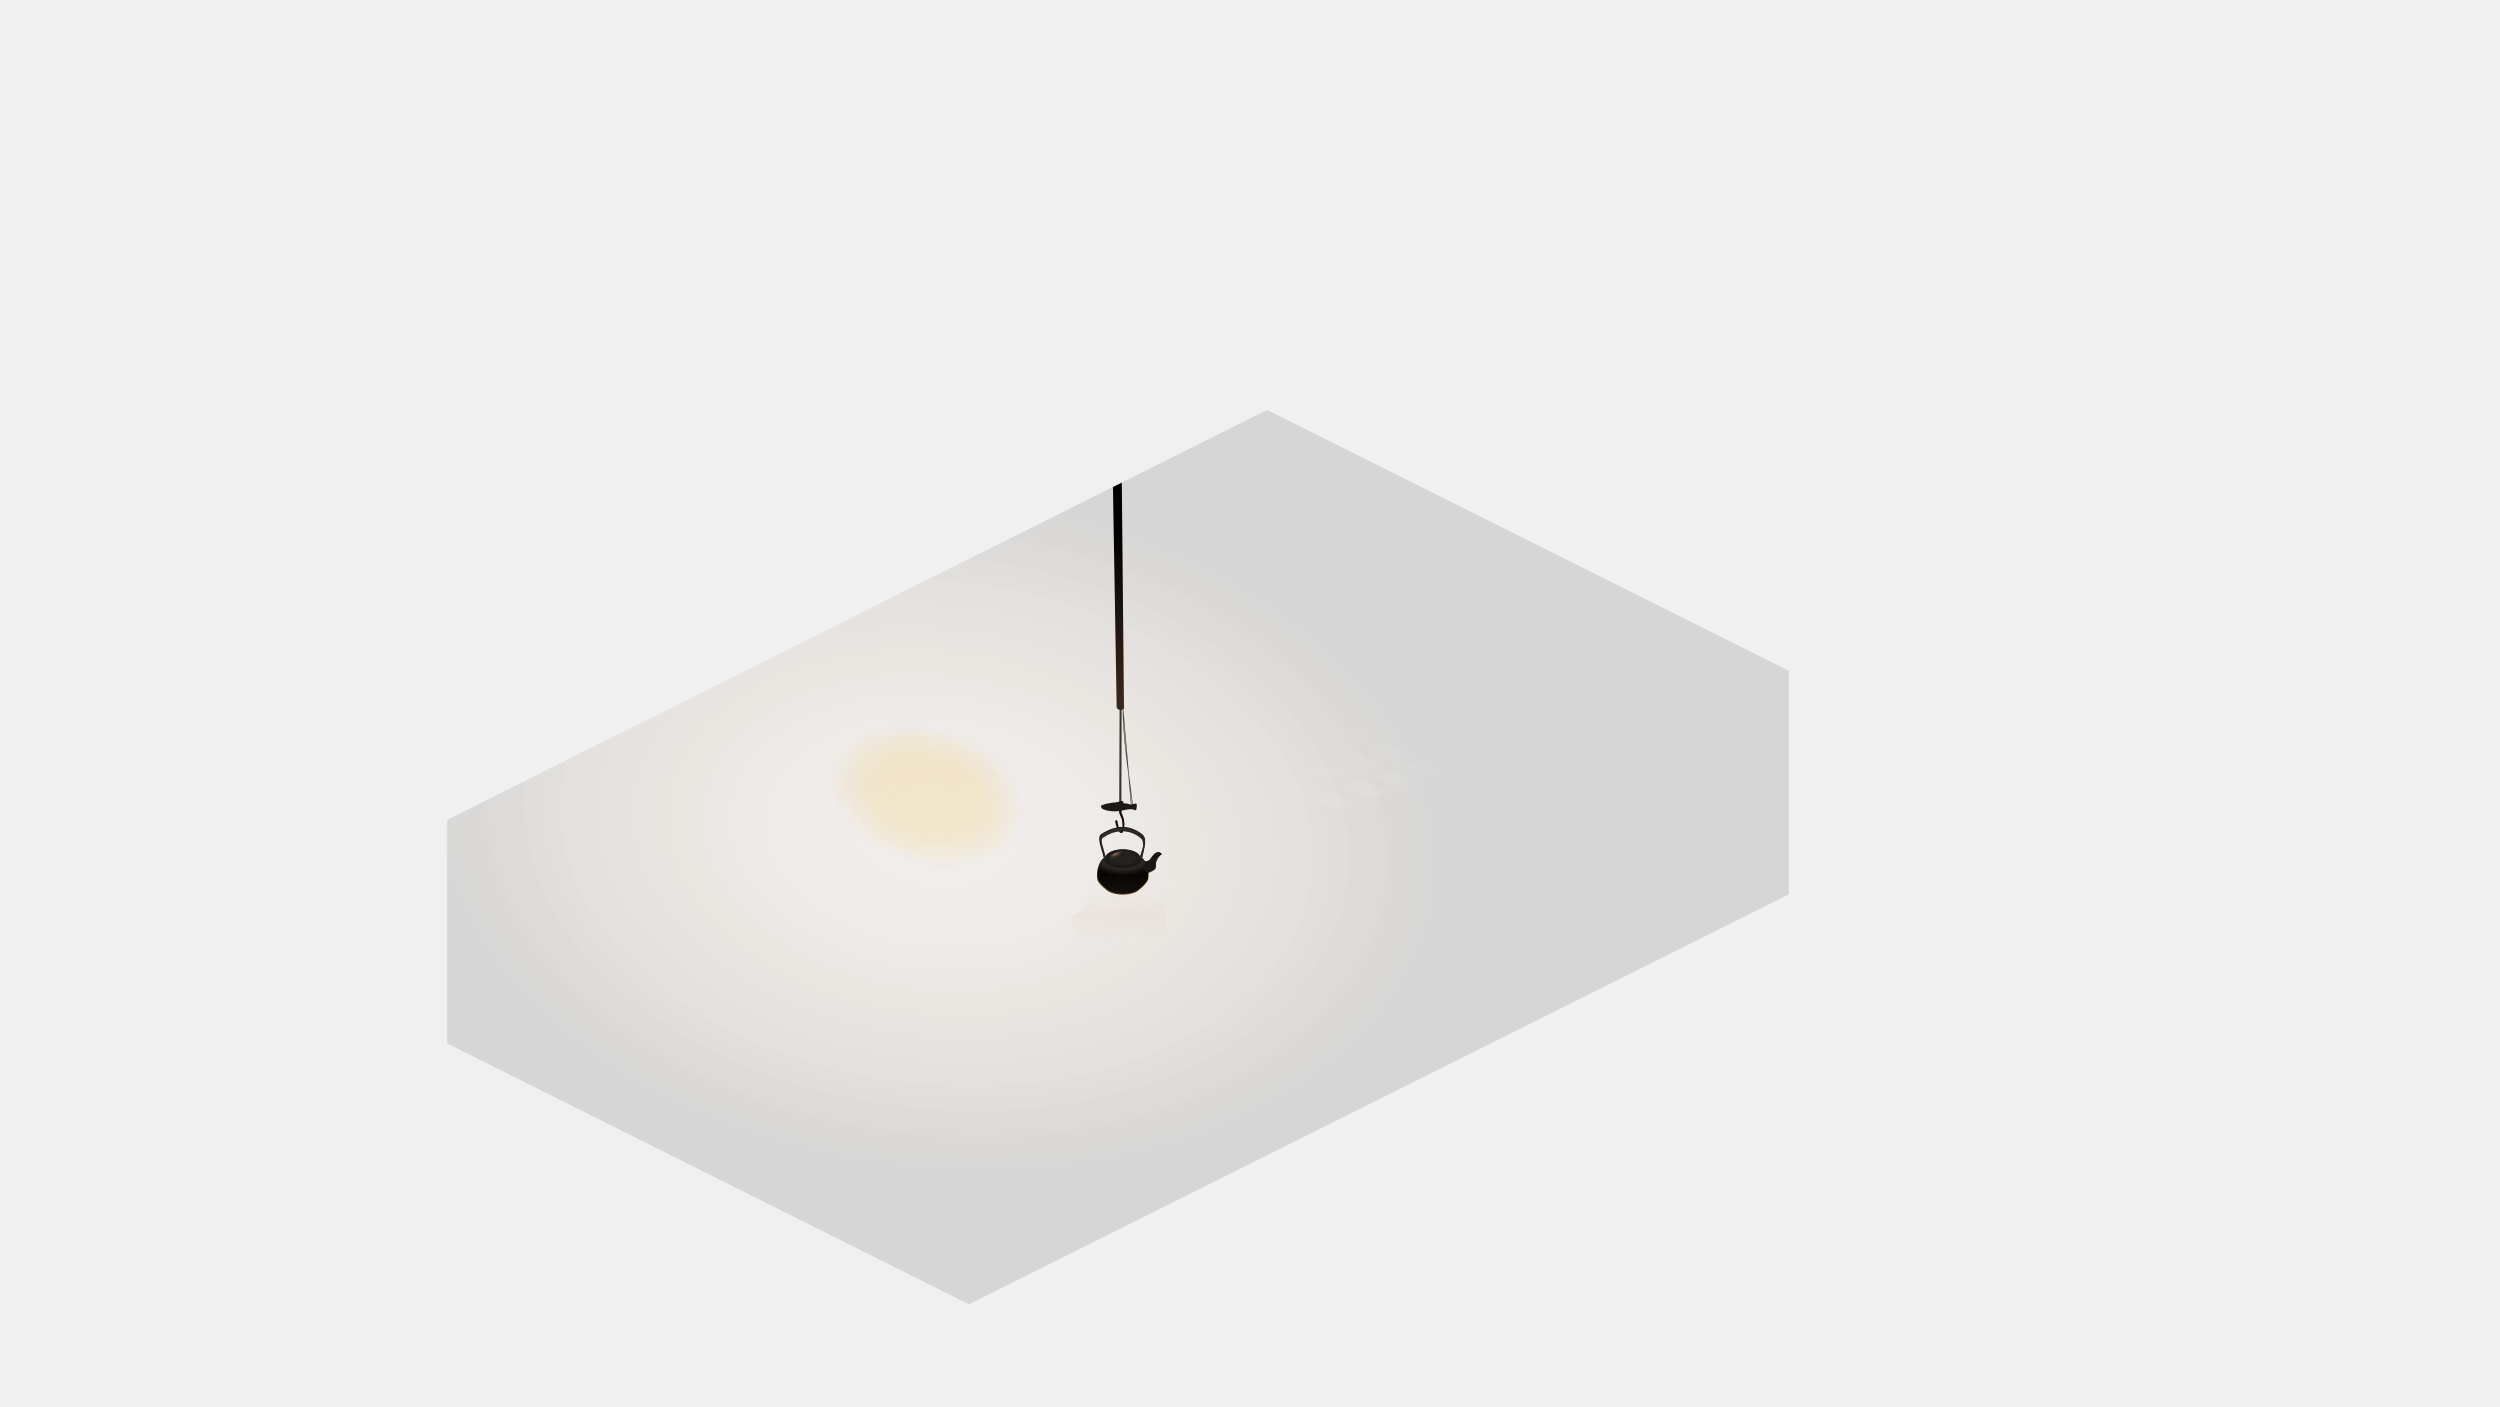
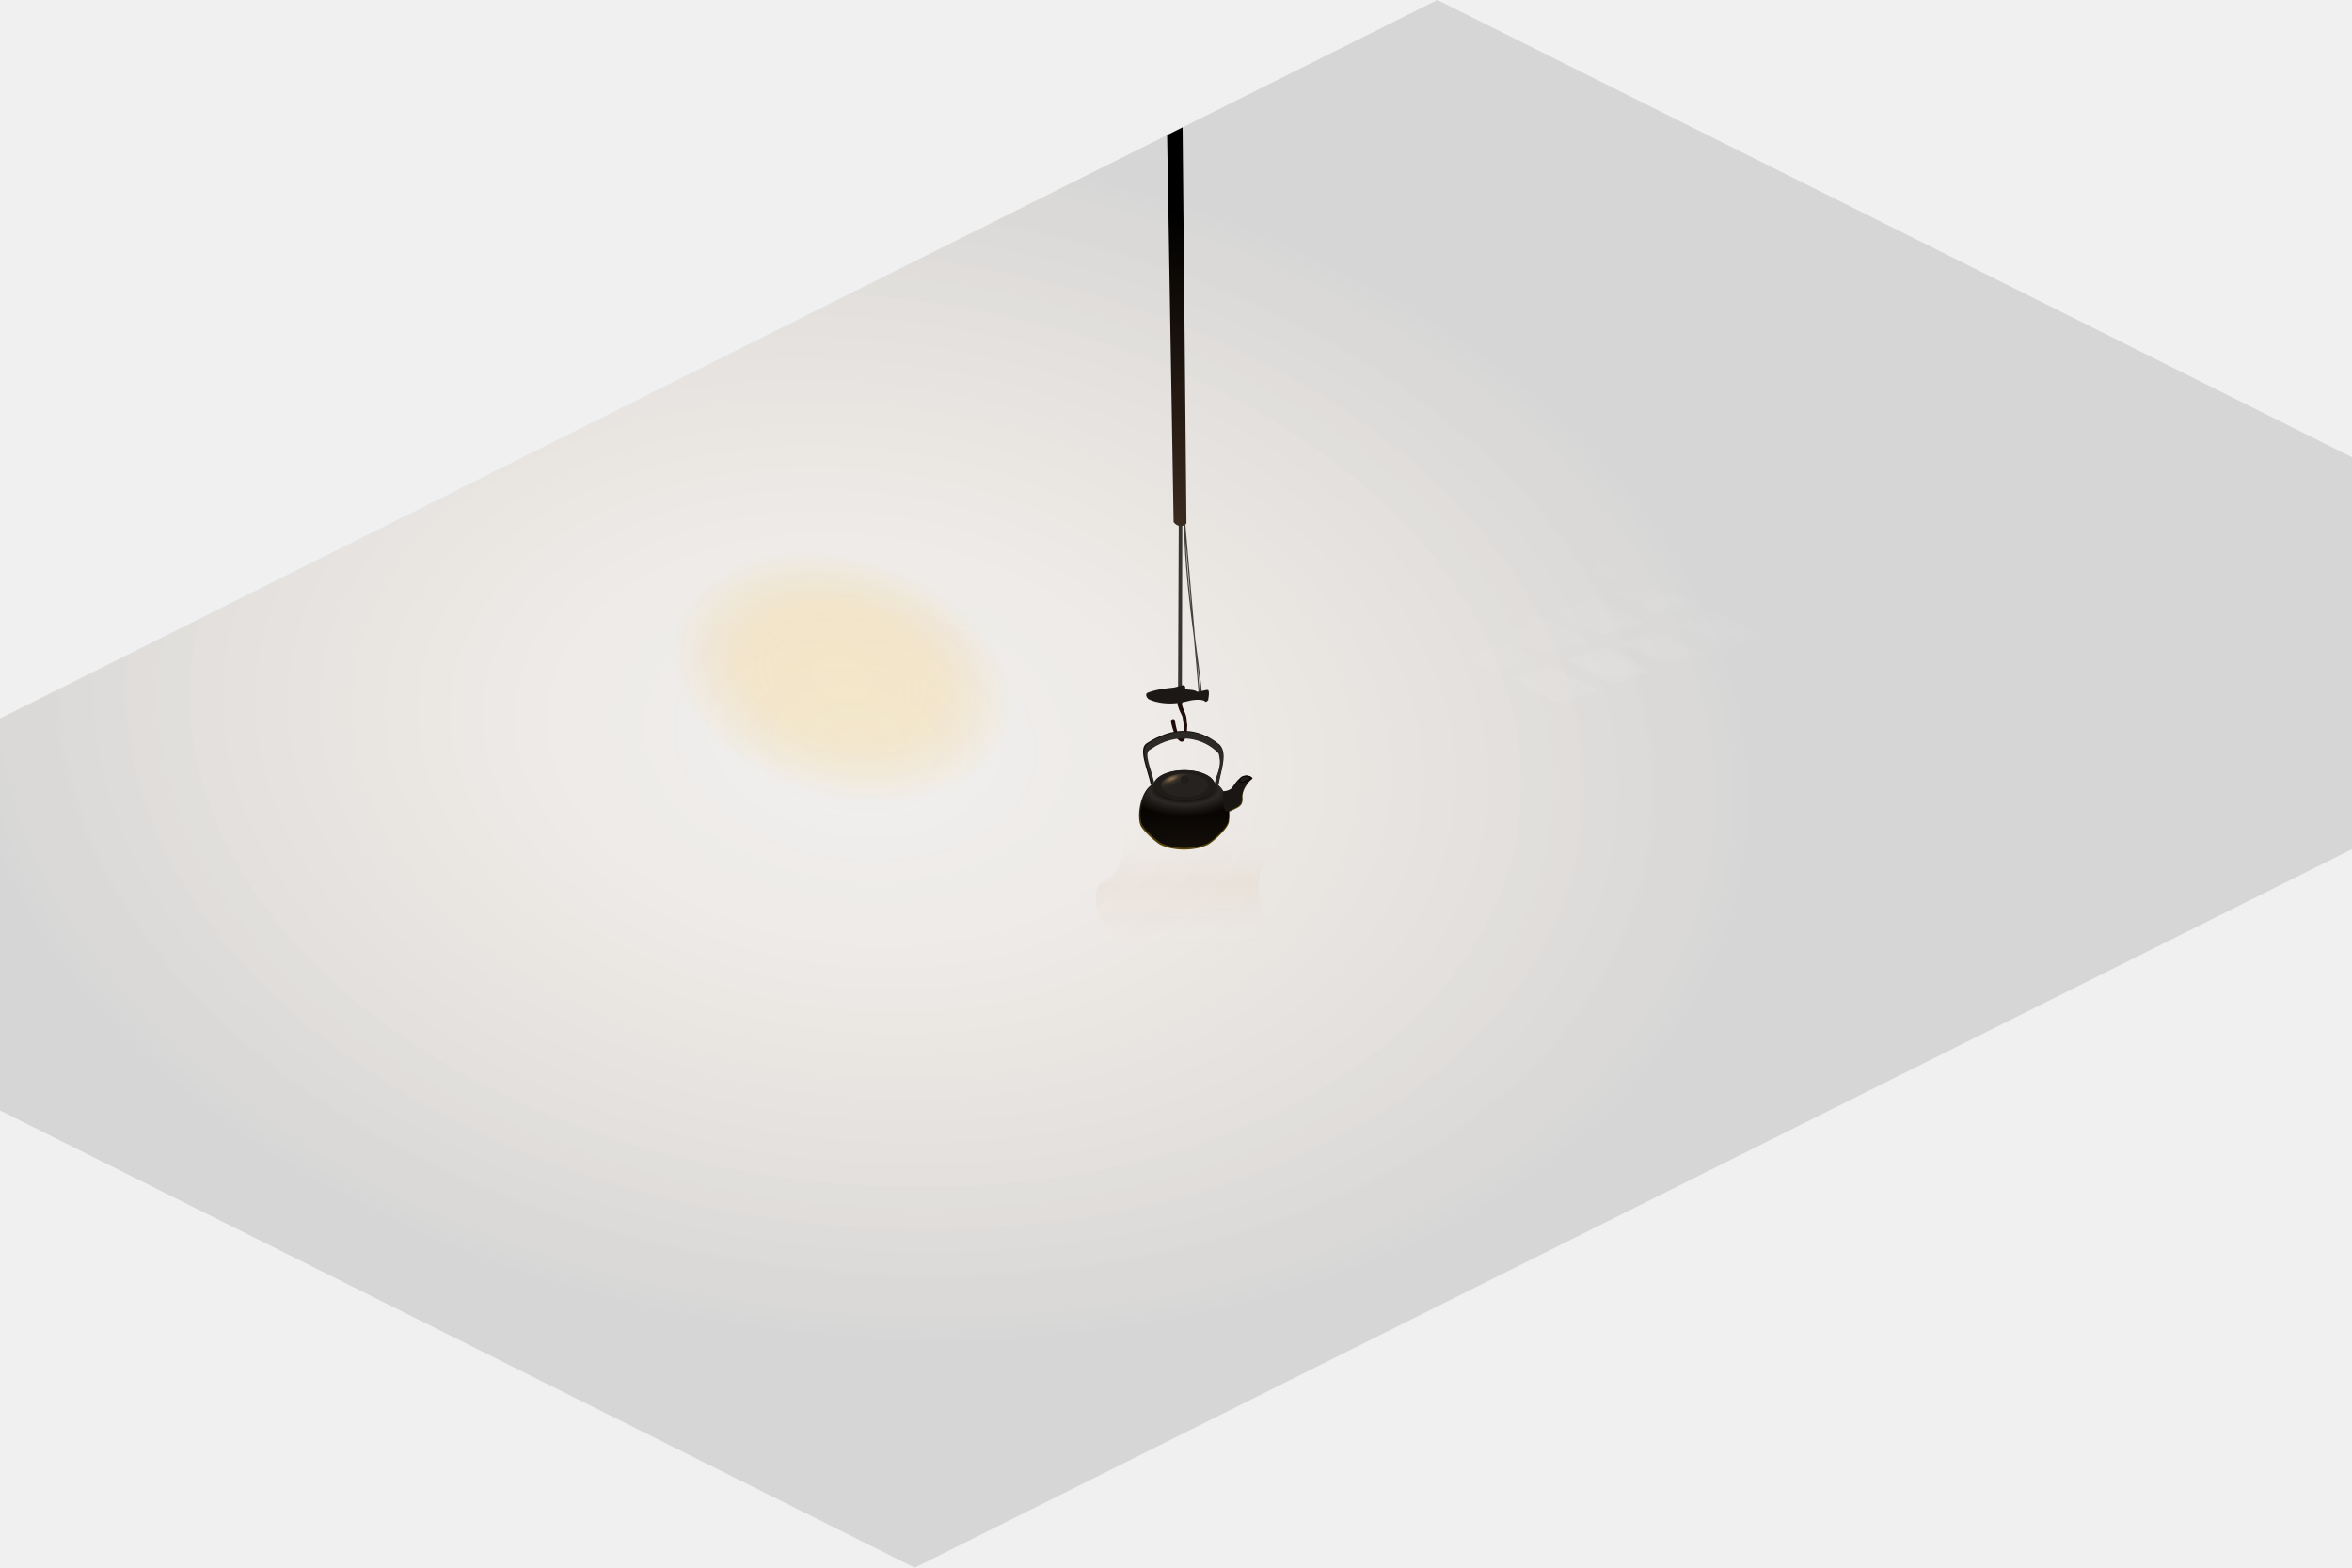
- <svg xmlns="http://www.w3.org/2000/svg" width="100%" height="100%" viewBox="0 0 3840 2160" version="1.1" xml:space="preserve" style="fill-rule:evenodd;clip-rule:evenodd;stroke-linecap:round;stroke-linejoin:round;stroke-miterlimit:1.5;">
-   <g transform="matrix(1,0,0,1,0.000330752,0.000165376)">
-     <g transform="matrix(1,0,0,1,22.0788,-36.2404)">
-       <g transform="matrix(0.651701,0,0,0.651701,816.848,1126)">
-         <g transform="matrix(1,0,0,1,-0.17136,-0.452748)">
-           <path d="M1299.09,400.217C1295.84,382.694 1302.99,354.975 1317.61,348.7L1400.03,348.048C1414.54,352.448 1422.38,381.903 1419.01,400.4C1416.4,411.048 1395.4,428.128 1391.16,430.247C1373.34,439.156 1344.41,439.156 1326.59,430.247C1322.59,428.247 1302.69,411.749 1299.93,403.478C1299.59,402.536 1299.31,401.567 1299.1,400.573L1299.09,400.217Z" style="fill:url(#_Radial1);" />
-         </g>
-         <path d="M1314.13,349.867C1309.79,328.984 1296,300.616 1308.77,293.306C1343.94,270.937 1376.52,271.126 1406.32,295.321C1417.72,307.016 1408.24,330.233 1404.73,350.158L1400.27,347.728C1402.27,334.458 1411,325.473 1405.47,306.57C1386.02,285.633 1347.9,275.745 1311.96,301.03C1301.8,305.179 1312.08,325.376 1317.49,348.246L1314.13,349.867Z" style="fill:rgb(13,13,13);" />
-         <g transform="matrix(0.692359,-0.346179,0.692359,0.346179,170.792,697.078)">
-           <circle cx="1358.88" cy="357.119" r="42.281" style="fill:rgb(26,26,26);" />
-         </g>
-         <g transform="matrix(0.539139,-0.26957,0.539139,0.26957,433.717,620.333)">
-           <circle cx="1358.88" cy="357.119" r="42.281" style="fill:url(#_Radial2);" />
-         </g>
-         <g transform="matrix(1,0,0,1,5.47176,-0.247506)">
-           <ellipse cx="1353.41" cy="342.794" rx="5.644" ry="5.578" style="fill:rgb(33,33,33);" />
-         </g>
-         <path d="M1411.77,358.652C1410.41,386.446 1415.49,387.22 1419.42,385.651C1432.69,379.112 1437.42,378.509 1437.34,367.979C1436.5,362.777 1438.13,357.562 1440.6,353.056C1440.75,352.795 1440.89,352.536 1441.04,352.28C1444.22,346.783 1448.55,342.448 1450.9,340.661C1448.7,338.409 1446.23,336.772 1442.68,337.66C1432.34,338.911 1428.92,347.326 1423.43,354.395C1420.68,356.951 1416.76,358.335 1411.77,358.652Z" style="fill:url(#_Radial3);" />
-         <path d="M1449.67,340.595C1443.07,345.94 1433.25,348.388 1434.64,343.427C1435.06,337.697 1445.83,335.46 1449.67,340.595Z" style="fill:rgb(26,26,26);stroke:black;stroke-width:1.53px;" />
-         <g transform="matrix(1.53445,0,0,1.53445,-1253.41,-1727.79)">
-           <path d="M1753.54,1350.01C1754.4,1351.39 1756.81,1350.61 1760.34,1348.25C1756.92,1341.89 1748.18,1329.72 1772.59,1307.82C1776.67,1304.15 1779.28,1300.31 1780.91,1296.19C1782.99,1278.58 1782.98,1261.57 1766.52,1249.33L1732.91,1245.32C1743.35,1261.86 1751.04,1281.16 1747.06,1298.8C1742.35,1318.29 1748.18,1334.07 1753.54,1350.01Z" style="fill:url(#_Linear4);" />
-         </g>
+ <svg xmlns="http://www.w3.org/2000/svg" width="723" height="482" viewBox="0 0 723 482" version="1.1" xml:space="preserve" style="clip-rule:evenodd;fill-rule:evenodd;stroke-linecap:round;stroke-linejoin:round;stroke-miterlimit:1.5" id="svg190">
+   <g transform="matrix(0.3508414,0,0,0.3508414,-233.2538,-233.6321)" id="g78">
+     <g transform="matrix(0.651701,0,0,0.651701,816.848,1126)" id="g28">
+       <g transform="translate(-0.17136,-0.452748)" id="g4">
+         <path d="m 1299.09,400.217 c -3.25,-17.523 3.9,-45.242 18.52,-51.517 l 82.42,-0.652 c 14.51,4.4 22.35,33.855 18.98,52.352 -2.61,10.648 -23.61,27.728 -27.85,29.847 -17.82,8.909 -46.75,8.909 -64.57,0 -4,-2 -23.9,-18.498 -26.66,-26.769 -0.34,-0.942 -0.62,-1.911 -0.83,-2.905 z" style="fill:url(#_Radial1)" id="path2" />
      </g>
-       <g transform="matrix(1,0,0,1,222.992,804.397)">
-         <path d="M1467.66,492.945C1468.84,491.576 1470.01,491.135 1471.19,492.53C1474.48,514.747 1482.01,512.728 1478,490.152C1477.81,489.051 1476.81,487.344 1475.88,485.333C1474.58,482.535 1473.27,479.178 1473.68,476.21C1474.83,473.177 1476.3,473.83 1477.98,477.004C1476.24,479.447 1479.83,484.095 1481.2,489.65C1481.69,491.623 1481.48,494.722 1482.13,496.865C1481.21,522.505 1470.46,510.175 1467.66,492.945Z" style="fill:rgb(24,10,10);" />
+       <path d="m 1314.13,349.867 c -4.34,-20.883 -18.13,-49.251 -5.36,-56.561 35.17,-22.369 67.75,-22.18 97.55,2.015 11.4,11.695 1.92,34.912 -1.59,54.837 l -4.46,-2.43 c 2,-13.27 10.73,-22.255 5.2,-41.158 -19.45,-20.937 -57.57,-30.825 -93.51,-5.54 -10.16,4.149 0.12,24.346 5.53,47.216 z" style="fill:#0d0d0d" id="path6" />
+       <g transform="matrix(0.692359,-0.346179,0.692359,0.346179,170.792,697.078)" id="g10">
+         <circle cx="1358.88" cy="357.119" r="42.281" style="fill:#1a1a1a" id="circle8" />
      </g>
-       <g transform="matrix(1,0,0,1,222.992,804.397)">
-         <path d="M1479.92,320.778C1479.7,384.199 1500.11,485.416 1492.68,470.434L1479.92,320.778Z" style="fill:none;stroke:rgb(64,64,64);stroke-width:1px;" />
+       <g transform="matrix(0.539139,-0.26957,0.539139,0.26957,433.717,620.333)" id="g14">
+         <circle cx="1358.88" cy="357.119" r="42.281" style="fill:url(#_Radial2)" id="circle12" />
      </g>
-       <g transform="matrix(1,0,0,1,222.992,804.397)">
-         <path d="M1474.03,469.988L1477.38,469.988L1477.75,317.621L1474.65,317.497L1474.03,469.988Z" style="fill:rgb(51,51,51);" />
+       <g transform="translate(5.47176,-0.247506)" id="g18">
+         <ellipse cx="1353.41" cy="342.794" rx="5.644" ry="5.578" style="fill:#212121" id="ellipse16" />
      </g>
-       <g transform="matrix(1.3789,0,0,1.3789,-342.147,624.414)">
-         <path d="M1459.57,470.343C1457.89,470.99 1458.53,473.045 1459.92,474.307C1460.62,474.939 1470.66,479.567 1485.22,475.681C1490.34,474.311 1495.21,474.841 1495.81,475.812C1496.63,477.138 1498.47,474.302 1498.12,475.032C1497.4,476.514 1499.44,469.329 1497.79,468.644C1496.8,468.232 1491.65,470.231 1490.79,469.609C1488.55,467.985 1483.18,468.816 1483.38,467.703C1483.61,466.505 1483.21,465.816 1482.13,465.653C1480.93,465.472 1478.17,466.847 1475.89,467.102C1470.67,467.686 1465.21,468.177 1459.57,470.343Z" style="fill:rgb(22,22,22);" />
-       </g>
-       <g transform="matrix(1,0,0,1,222.992,804.397)">
-         <path d="M1478,-26.876L1464.44,-20.099L1470.13,319.072C1473.53,323.58 1478.57,323.239 1481.38,320.278L1478,-26.876Z" style="fill:url(#_Linear5);" />
-       </g>
-       <g transform="matrix(0.637428,0,0,0.637428,836.632,1130.77)">
-         <g transform="matrix(1,0,0,1,-0.17136,-0.452748)">
-           <path d="M1299.09,400.217C1295.84,382.694 1302.99,354.975 1317.61,348.7L1400.03,348.048C1414.54,352.448 1422.38,381.903 1419.01,400.4C1416.4,411.048 1395.4,428.128 1391.16,430.247C1373.34,439.156 1344.41,439.156 1326.59,430.247C1322.59,428.247 1302.69,411.749 1299.93,403.478C1299.59,402.536 1299.31,401.567 1299.1,400.573L1299.09,400.217Z" style="fill:url(#_Radial6);" />
-         </g>
-         <path d="M1314.13,349.867C1309.79,328.984 1296,300.616 1308.77,293.306C1343.94,270.937 1376.52,271.126 1406.32,295.321C1417.72,307.016 1408.24,330.233 1404.73,350.158L1400.27,347.728C1402.27,334.458 1411,325.473 1405.47,306.57C1386.02,285.633 1347.9,275.745 1311.96,301.03C1301.8,305.179 1312.08,325.376 1317.49,348.246L1314.13,349.867Z" style="fill:rgb(40,40,40);" />
-         <g transform="matrix(0.692359,-0.346179,0.692359,0.346179,170.792,697.078)">
-           <circle cx="1358.88" cy="357.119" r="42.281" style="fill:rgb(26,26,26);" />
-         </g>
-         <g transform="matrix(0.539139,-0.26957,0.539139,0.26957,433.717,620.333)">
-           <circle cx="1358.88" cy="357.119" r="42.281" style="fill:url(#_Radial7);" />
-         </g>
-         <g transform="matrix(1,0,0,1,5.47176,-0.247506)">
-           <ellipse cx="1353.41" cy="342.794" rx="5.644" ry="5.578" style="fill:rgb(27,27,27);" />
-         </g>
-         <path d="M1411.77,358.652C1410.41,386.446 1415.49,387.22 1419.42,385.651C1432.69,379.112 1437.42,378.509 1437.34,367.979C1436.5,362.777 1438.13,357.562 1440.6,353.056C1440.75,352.795 1440.89,352.536 1441.04,352.28C1444.22,346.783 1448.55,342.448 1450.9,340.661C1448.7,338.409 1446.23,336.772 1442.68,337.66C1432.34,338.911 1428.92,347.326 1423.43,354.395C1420.68,356.951 1416.76,358.335 1411.77,358.652Z" style="fill:rgb(20,20,20);" />
-         <path d="M1449.67,340.595C1443.07,345.94 1433.25,348.388 1434.64,343.427C1435.06,337.697 1445.83,335.46 1449.67,340.595Z" style="fill:rgb(26,26,26);stroke:black;stroke-width:1.57px;" />
-         <g transform="matrix(1.5688,0,0,1.5688,-1312.51,-1773.96)">
-           <path d="M1635.76,1481.01C1621.39,1466.15 1622.52,1441.34 1630.74,1440.18C1664.57,1422.33 1648.29,1351.43 1629.65,1338.89C1696.44,1329.1 1736.77,1320.97 1771.54,1329.22C1780.12,1342.36 1793.61,1397.07 1780.06,1416.61C1767.05,1423.38 1762.99,1446.9 1773.51,1469.44C1785.56,1475.51 1779.3,1499.9 1755.83,1511.79C1719.32,1527.31 1684.49,1525.37 1651.48,1504.8C1645.51,1498.02 1639.9,1490.66 1635.76,1481.01Z" style="fill:url(#_Linear8);" />
-         </g>
+       <path d="m 1411.77,358.652 c -1.36,27.794 3.72,28.568 7.65,26.999 13.27,-6.539 18,-7.142 17.92,-17.672 -0.84,-5.202 0.79,-10.417 3.26,-14.923 0.15,-0.261 0.29,-0.52 0.44,-0.776 3.18,-5.497 7.51,-9.832 9.86,-11.619 -2.2,-2.252 -4.67,-3.889 -8.22,-3.001 -10.34,1.251 -13.76,9.666 -19.25,16.735 -2.75,2.556 -6.67,3.94 -11.66,4.257 z" style="fill:url(#_Radial3)" id="path20" />
+       <path d="m 1449.67,340.595 c -6.6,5.345 -16.42,7.793 -15.03,2.832 0.42,-5.73 11.19,-7.967 15.03,-2.832 z" style="fill:#1a1a1a;stroke:#000000;stroke-width:1.53px" id="path22" />
+       <g transform="matrix(1.53445,0,0,1.53445,-1253.41,-1727.79)" id="g26">
+         <path d="m 1753.54,1350.01 c 0.86,1.38 3.27,0.6 6.8,-1.76 -3.42,-6.36 -12.16,-18.53 12.25,-40.43 4.08,-3.67 6.69,-7.51 8.32,-11.63 2.08,-17.61 2.07,-34.62 -14.39,-46.86 l -33.61,-4.01 c 10.44,16.54 18.13,35.84 14.15,53.48 -4.71,19.49 1.12,35.27 6.48,51.21 z" style="fill:url(#_Linear4)" id="path24" />
      </g>
    </g>
-     <g transform="matrix(1.3752,0,0,1,-560.846,-8.07171)">
-       <path d="M1460.97,1105.11C1501.36,1105.11 1537.54,1122.35 1561.76,1149.47C1581.22,1171.27 1592.95,1199.45 1592.95,1230.2C1592.95,1299.25 1533.81,1355.3 1460.97,1355.3C1413.57,1355.3 1371.98,1331.57 1348.7,1295.98C1336.2,1276.86 1328.98,1254.33 1328.98,1230.2C1328.98,1161.16 1388.12,1105.11 1460.97,1105.11Z" style="fill:url(#_Radial9);" />
+     <g transform="translate(222.992,804.397)" id="g32">
+       <path d="m 1467.66,492.945 c 1.18,-1.369 2.35,-1.81 3.53,-0.415 3.29,22.217 10.82,20.198 6.81,-2.378 -0.19,-1.101 -1.19,-2.808 -2.12,-4.819 -1.3,-2.798 -2.61,-6.155 -2.2,-9.123 1.15,-3.033 2.62,-2.38 4.3,0.794 -1.74,2.443 1.85,7.091 3.22,12.646 0.49,1.973 0.28,5.072 0.93,7.215 -0.92,25.64 -11.67,13.31 -14.47,-3.92 z" style="fill:#180a0a" id="path30" />
    </g>
-     <g transform="matrix(1,0,0,1,1.04118,0.985437)">
-       <path d="M1729.59,1097.84C1746.02,1094.31 1760.7,1089.74 1772.04,1083.17C1789.19,1075.07 1806.35,1069.43 1823.5,1065.4C1839.22,1061.25 1854.12,1056.28 1867.81,1050.09C1883.09,1043.3 1898.79,1037.15 1916.11,1033.41C1933.74,1028.84 1951.01,1023.23 1967.62,1015.61L2087.31,1080.05L1864.31,1165.19L1729.59,1097.84Z" style="fill:white;fill-opacity:0.03;" />
+     <g transform="translate(222.992,804.397)" id="g36">
+       <path d="m 1479.92,320.778 c -0.22,63.421 20.19,164.638 12.76,149.656 z" style="fill:none;stroke:#404040;stroke-width:1px" id="path34" />
    </g>
-     <g transform="matrix(1,0,0,1,-0.000330752,-0.000165376)">
-       <path d="M2009.31,1223.62L2051.29,1245.72L2086.79,1234.33L2046.15,1212.9L2009.31,1223.62ZM2059.33,1208.21L2099.3,1229.64L2134.13,1218.03L2094.16,1196.82L2059.33,1208.21ZM1953.75,1198.37L1988.25,1185.35L2031.57,1207.01L1994.88,1218.94L1953.75,1198.37ZM2106.45,1193.02L2147.53,1213.34L2181.25,1202.63L2141.28,1181.19L2106.45,1193.02ZM2041.2,1202.2L2000.76,1181.98L2036.63,1169.64L2079.8,1191.22L2041.2,1202.2ZM2154.9,1176.95L2195.76,1199.05L2231.49,1186.1L2189.74,1164.66L2154.9,1176.95ZM1895.51,1169.25L1931.77,1157.46L1974.23,1178.34L1937.97,1190.13L1895.51,1169.25ZM2089.42,1186.41L2049.5,1166.45L2085.68,1153.28L2127.66,1175.38L2089.42,1186.41ZM1986.32,1174.41L1943.72,1153.46L1980.12,1141.74L2022.58,1162.61L1986.32,1174.41ZM2139.94,1170.92L2098.85,1149.7L2132.57,1138.09L2174.55,1159.31L2139.94,1170.92ZM2034.66,1158.68L1992.21,1137.81L2028.48,1126.01L2070.93,1146.89L2034.66,1158.68ZM2083.02,1142.96L2040.42,1122.01L2077.17,1111.03L2119.17,1131.62L2083.02,1142.96Z" style="fill:url(#_Linear10);" />
+     <g transform="translate(222.992,804.397)" id="g40">
+       <path d="m 1474.03,469.988 h 3.35 l 0.37,-152.367 -3.1,-0.124 z" style="fill:#333333" id="path38" />
    </g>
-     <g transform="matrix(1,0,0,1,-0.000330752,-0.000165376)">
-       <path d="M2022.93,1226.07L2049.5,1240.59L2073.84,1232.33L2047.49,1218.93L2022.93,1226.07ZM2071.61,1210.89L2097.74,1224.51L2122.08,1216.92L2093.94,1203.07L2071.61,1210.89ZM1965.54,1197.49L1994.12,1211.11L2017.57,1204.41L1990.11,1190.34L1965.54,1197.49ZM2118.28,1195.03L2147.98,1208.43L2168.3,1200.62L2142.4,1187L2118.28,1195.03ZM2015.56,1183.87L2042.36,1196.15L2065.8,1188.78L2037.22,1175.61L2015.56,1183.87ZM2166.74,1178.06L2190.85,1191.46L2213.85,1183.2L2191.3,1170.92L2166.74,1178.06ZM1909.49,1170.47L1932.05,1162.43L1960.18,1177.62L1938.3,1185.43L1909.49,1170.47ZM2063.12,1167.12L2090.37,1180.07L2114.04,1173.6L2087.46,1159.53L2063.12,1167.12ZM1957.73,1155.29L1985.19,1169.35L2009.09,1161.54L1980.5,1147.02L1957.73,1155.29ZM2110.02,1151.71L2137.71,1165.56L2162.49,1157.07L2134.13,1144.34L2110.02,1151.71ZM2005.96,1138.99L2033.43,1153.28L2057.76,1145.01L2029.63,1130.5L2005.96,1138.99ZM2054.86,1123.13L2082.33,1137.42L2105.11,1129.83L2078.09,1115.54L2054.86,1123.13Z" style="fill:url(#_Linear11);" />
+     <g transform="matrix(1.3789,0,0,1.3789,-342.147,624.414)" id="g44">
+       <path d="m 1459.57,470.343 c -1.68,0.647 -1.04,2.702 0.35,3.964 0.7,0.632 10.74,5.26 25.3,1.374 5.12,-1.37 9.99,-0.84 10.59,0.131 0.82,1.326 2.66,-1.51 2.31,-0.78 -0.72,1.482 1.32,-5.703 -0.33,-6.388 -0.99,-0.412 -6.14,1.587 -7,0.965 -2.24,-1.624 -7.61,-0.793 -7.41,-1.906 0.23,-1.198 -0.17,-1.887 -1.25,-2.05 -1.2,-0.181 -3.96,1.194 -6.24,1.449 -5.22,0.584 -10.68,1.075 -16.32,3.241 z" style="fill:#161616" id="path42" />
    </g>
-     <path d="M686.92,1602.81L686.92,1259.35L1946.27,629.679L2747.68,1030.38L2747.68,1373.84L1488.33,2003.52L686.92,1602.81Z" style="fill:url(#_Radial12);" />
+     <g transform="translate(222.992,804.397)" id="g48">
+       <path d="m 1478,-26.876 -13.56,6.777 5.69,339.171 c 3.4,4.508 8.44,4.167 11.25,1.206 z" style="fill:url(#_Linear5)" id="path46" />
+     </g>
+     <g transform="matrix(0.637428,0,0,0.637428,836.632,1130.77)" id="g76">
+       <g transform="translate(-0.17136,-0.452748)" id="g52">
+         <path d="m 1299.09,400.217 c -3.25,-17.523 3.9,-45.242 18.52,-51.517 l 82.42,-0.652 c 14.51,4.4 22.35,33.855 18.98,52.352 -2.61,10.648 -23.61,27.728 -27.85,29.847 -17.82,8.909 -46.75,8.909 -64.57,0 -4,-2 -23.9,-18.498 -26.66,-26.769 -0.34,-0.942 -0.62,-1.911 -0.83,-2.905 z" style="fill:url(#_Radial6)" id="path50" />
+       </g>
+       <path d="m 1314.13,349.867 c -4.34,-20.883 -18.13,-49.251 -5.36,-56.561 35.17,-22.369 67.75,-22.18 97.55,2.015 11.4,11.695 1.92,34.912 -1.59,54.837 l -4.46,-2.43 c 2,-13.27 10.73,-22.255 5.2,-41.158 -19.45,-20.937 -57.57,-30.825 -93.51,-5.54 -10.16,4.149 0.12,24.346 5.53,47.216 z" style="fill:#282828" id="path54" />
+       <g transform="matrix(0.692359,-0.346179,0.692359,0.346179,170.792,697.078)" id="g58">
+         <circle cx="1358.88" cy="357.119" r="42.281" style="fill:#1a1a1a" id="circle56" />
+       </g>
+       <g transform="matrix(0.539139,-0.26957,0.539139,0.26957,433.717,620.333)" id="g62">
+         <circle cx="1358.88" cy="357.119" r="42.281" style="fill:url(#_Radial7)" id="circle60" />
+       </g>
+       <g transform="translate(5.47176,-0.247506)" id="g66">
+         <ellipse cx="1353.41" cy="342.794" rx="5.644" ry="5.578" style="fill:#1b1b1b" id="ellipse64" />
+       </g>
+       <path d="m 1411.77,358.652 c -1.36,27.794 3.72,28.568 7.65,26.999 13.27,-6.539 18,-7.142 17.92,-17.672 -0.84,-5.202 0.79,-10.417 3.26,-14.923 0.15,-0.261 0.29,-0.52 0.44,-0.776 3.18,-5.497 7.51,-9.832 9.86,-11.619 -2.2,-2.252 -4.67,-3.889 -8.22,-3.001 -10.34,1.251 -13.76,9.666 -19.25,16.735 -2.75,2.556 -6.67,3.94 -11.66,4.257 z" style="fill:#141414" id="path68" />
+       <path d="m 1449.67,340.595 c -6.6,5.345 -16.42,7.793 -15.03,2.832 0.42,-5.73 11.19,-7.967 15.03,-2.832 z" style="fill:#1a1a1a;stroke:#000000;stroke-width:1.57px" id="path70" />
+       <g transform="matrix(1.5688,0,0,1.5688,-1312.51,-1773.96)" id="g74">
+         <path d="m 1635.76,1481.01 c -14.37,-14.86 -13.24,-39.67 -5.02,-40.83 33.83,-17.85 17.55,-88.75 -1.09,-101.29 66.79,-9.79 107.12,-17.92 141.89,-9.67 8.58,13.14 22.07,67.85 8.52,87.39 -13.01,6.77 -17.07,30.29 -6.55,52.83 12.05,6.07 5.79,30.46 -17.68,42.35 -36.51,15.52 -71.34,13.58 -104.35,-6.99 -5.97,-6.78 -11.58,-14.14 -15.72,-23.79 z" style="fill:url(#_Linear8)" id="path72" />
+       </g>
+     </g>
  </g>
-   <defs>
+   <g transform="matrix(0.4824772,0,0,0.3508414,-437.768,-223.7494)" id="g82">
+     <path d="m 1460.97,1105.11 c 40.39,0 76.57,17.24 100.79,44.36 19.46,21.8 31.19,49.98 31.19,80.73 0,69.05 -59.14,125.1 -131.98,125.1 -47.4,0 -88.99,-23.73 -112.27,-59.32 -12.5,-19.12 -19.72,-41.65 -19.72,-65.78 0,-69.04 59.14,-125.09 131.99,-125.09 z" style="fill:url(#_Radial9)" id="path80" />
+   </g>
+   <g transform="matrix(0.3508414,0,0,0.3508414,-240.6347,-220.5718)" id="g86">
+     <path d="m 1729.59,1097.84 c 16.43,-3.53 31.11,-8.1 42.45,-14.67 17.15,-8.1 34.31,-13.74 51.46,-17.77 15.72,-4.15 30.62,-9.12 44.31,-15.31 15.28,-6.79 30.98,-12.94 48.3,-16.68 17.63,-4.57 34.9,-10.18 51.51,-17.8 l 119.69,64.44 -223,85.14 z" style="fill:#ffffff;fill-opacity:0.03" id="path84" />
+   </g>
+   <g transform="matrix(0.3508414,0,0,0.3508414,-241.0001,-220.9176)" id="g90">
+     <path d="m 2009.31,1223.62 41.98,22.1 35.5,-11.39 -40.64,-21.43 z m 50.02,-15.41 39.97,21.43 34.83,-11.61 -39.97,-21.21 z m -105.58,-9.84 34.5,-13.02 43.32,21.66 -36.69,11.93 z m 152.7,-5.35 41.08,20.32 33.72,-10.71 -39.97,-21.44 z m -65.25,9.18 -40.44,-20.22 35.87,-12.34 43.17,21.58 z m 113.7,-25.25 40.86,22.1 35.73,-12.95 -41.75,-21.44 z m -259.39,-7.7 36.26,-11.79 42.46,20.88 -36.26,11.79 z m 193.91,17.16 -39.92,-19.96 36.18,-13.17 41.98,22.1 z m -103.1,-12 -42.6,-20.95 36.4,-11.72 42.46,20.87 z m 153.62,-3.49 -41.09,-21.22 33.72,-11.61 41.98,21.22 z m -105.28,-12.24 -42.45,-20.87 36.27,-11.8 42.45,20.88 z m 48.36,-15.72 -42.6,-20.95 36.75,-10.98 42,20.59 z" style="fill:url(#_Linear10)" id="path88" />
+   </g>
+   <g transform="matrix(0.3508414,0,0,0.3508414,-241.0001,-220.9176)" id="g94">
+     <path d="m 2022.93,1226.07 26.57,14.52 24.34,-8.26 -26.35,-13.4 z m 48.68,-15.18 26.13,13.62 24.34,-7.59 -28.14,-13.85 z m -106.07,-13.4 28.58,13.62 23.45,-6.7 -27.46,-14.07 z m 152.74,-2.46 29.7,13.4 20.32,-7.81 -25.9,-13.62 z m -102.72,-11.16 26.8,12.28 23.44,-7.37 -28.58,-13.17 z m 151.18,-5.81 24.11,13.4 23,-8.26 -22.55,-12.28 z m -257.25,-7.59 22.56,-8.04 28.13,15.19 -21.88,7.81 z m 153.63,-3.35 27.25,12.95 23.67,-6.47 -26.58,-14.07 z m -105.39,-11.83 27.46,14.06 23.9,-7.81 -28.59,-14.52 z m 152.29,-3.58 27.69,13.85 24.78,-8.49 -28.36,-12.73 z m -104.06,-12.72 27.47,14.29 24.33,-8.27 -28.13,-14.51 z m 48.9,-15.86 27.47,14.29 22.78,-7.59 -27.02,-14.29 z" style="fill:url(#_Linear11)" id="path92" />
+   </g>
+   <path d="m 0,341.415 v -120.5 L 441.832,0 723,140.583 v 120.5 L 281.168,482 Z" style="fill:url(#_Radial12);stroke-width:0.351" id="path96" />
+   <defs id="defs188">
    <radialGradient id="_Radial1" cx="0" cy="0" r="1" gradientUnits="userSpaceOnUse" gradientTransform="matrix(-115.254,7.00702,-4.71961,-77.6302,1356.51,338.02)">
-       <stop offset="0" style="stop-color:black;stop-opacity:1" />
-       <stop offset="0.37" style="stop-color:rgb(5,5,5);stop-opacity:1" />
-       <stop offset="0.49" style="stop-color:rgb(18,18,18);stop-opacity:1" />
-       <stop offset="0.59" style="stop-color:rgb(32,32,32);stop-opacity:1" />
-       <stop offset="0.79" style="stop-color:rgb(43,39,24);stop-opacity:1" />
-       <stop offset="1" style="stop-color:rgb(75,61,0);stop-opacity:1" />
+       <stop offset="0" style="stop-color:black;stop-opacity:1" id="stop100" />
+       <stop offset="0.37" style="stop-color:rgb(5,5,5);stop-opacity:1" id="stop102" />
+       <stop offset="0.49" style="stop-color:rgb(18,18,18);stop-opacity:1" id="stop104" />
+       <stop offset="0.59" style="stop-color:rgb(32,32,32);stop-opacity:1" id="stop106" />
+       <stop offset="0.79" style="stop-color:rgb(43,39,24);stop-opacity:1" id="stop108" />
+       <stop offset="1" style="stop-color:rgb(75,61,0);stop-opacity:1" id="stop110" />
    </radialGradient>
    <radialGradient id="_Radial2" cx="0" cy="0" r="1" gradientUnits="userSpaceOnUse" gradientTransform="matrix(-27.6998,-40.106,35.4537,-32.3521,1349.85,339.719)">
-       <stop offset="0" style="stop-color:rgb(80,80,80);stop-opacity:1" />
-       <stop offset="0.3" style="stop-color:rgb(57,57,57);stop-opacity:1" />
-       <stop offset="1" style="stop-color:rgb(39,39,39);stop-opacity:1" />
+       <stop offset="0" style="stop-color:rgb(80,80,80);stop-opacity:1" id="stop113" />
+       <stop offset="0.3" style="stop-color:rgb(57,57,57);stop-opacity:1" id="stop115" />
+       <stop offset="1" style="stop-color:rgb(39,39,39);stop-opacity:1" id="stop117" />
    </radialGradient>
    <radialGradient id="_Radial3" cx="0" cy="0" r="1" gradientUnits="userSpaceOnUse" gradientTransform="matrix(17.9295,38.2317,-47.3232,22.1931,1409.91,348.1)">
-       <stop offset="0" style="stop-color:black;stop-opacity:1" />
-       <stop offset="0.53" style="stop-color:rgb(21,18,4);stop-opacity:1" />
-       <stop offset="1" style="stop-color:rgb(94,79,20);stop-opacity:1" />
+       <stop offset="0" style="stop-color:black;stop-opacity:1" id="stop120" />
+       <stop offset="0.53" style="stop-color:rgb(21,18,4);stop-opacity:1" id="stop122" />
+       <stop offset="1" style="stop-color:rgb(94,79,20);stop-opacity:1" id="stop124" />
    </radialGradient>
    <linearGradient id="_Linear4" x1="0" y1="0" x2="1" y2="0" gradientUnits="userSpaceOnUse" gradientTransform="matrix(-3.84187,101.772,-101.772,-3.84187,1757.38,1248.24)">
-       <stop offset="0" style="stop-color:white;stop-opacity:0" />
-       <stop offset="1" style="stop-color:white;stop-opacity:0.04" />
+       <stop offset="0" style="stop-color:white;stop-opacity:0" id="stop127" />
+       <stop offset="1" style="stop-color:white;stop-opacity:0.04" id="stop129" />
    </linearGradient>
    <linearGradient id="_Linear5" x1="0" y1="0" x2="1" y2="0" gradientUnits="userSpaceOnUse" gradientTransform="matrix(2.57729,271.904,-271.904,2.57729,1471.76,52.0129)">
-       <stop offset="0" style="stop-color:black;stop-opacity:1" />
-       <stop offset="1" style="stop-color:rgb(55,41,33);stop-opacity:1" />
+       <stop offset="0" style="stop-color:black;stop-opacity:1" id="stop132" />
+       <stop offset="1" style="stop-color:rgb(55,41,33);stop-opacity:1" id="stop134" />
    </linearGradient>
-     <radialGradient id="_Radial6" cx="0" cy="0" r="1" gradientUnits="userSpaceOnUse" gradientTransform="matrix(-83.2946,1.02006e-14,-4.71411e-15,-38.4936,1359.05,354.644)">
-       <stop offset="0" style="stop-color:black;stop-opacity:1" />
-       <stop offset="0.37" style="stop-color:rgb(6,6,6);stop-opacity:1" />
-       <stop offset="0.59" style="stop-color:rgb(39,39,39);stop-opacity:1" />
-       <stop offset="1" style="stop-color:black;stop-opacity:1" />
+     <radialGradient id="_Radial6" cx="0" cy="0" r="1" gradientUnits="userSpaceOnUse" gradientTransform="matrix(-83.2946,0,0,-38.4936,1359.05,354.644)">
+       <stop offset="0" style="stop-color:black;stop-opacity:1" id="stop137" />
+       <stop offset="0.37" style="stop-color:rgb(6,6,6);stop-opacity:1" id="stop139" />
+       <stop offset="0.59" style="stop-color:rgb(39,39,39);stop-opacity:1" id="stop141" />
+       <stop offset="1" style="stop-color:black;stop-opacity:1" id="stop143" />
    </radialGradient>
    <radialGradient id="_Radial7" cx="0" cy="0" r="1" gradientUnits="userSpaceOnUse" gradientTransform="matrix(-60.9457,-4.54563,18.0498,-27.9544,1358.95,323.844)">
-       <stop offset="0" style="stop-color:rgb(145,118,86);stop-opacity:1" />
-       <stop offset="0.3" style="stop-color:rgb(57,51,44);stop-opacity:1" />
-       <stop offset="0.66" style="stop-color:rgb(33,33,33);stop-opacity:1" />
-       <stop offset="1" style="stop-color:rgb(32,32,32);stop-opacity:1" />
+       <stop offset="0" style="stop-color:rgb(145,118,86);stop-opacity:1" id="stop146" />
+       <stop offset="0.3" style="stop-color:rgb(57,51,44);stop-opacity:1" id="stop148" />
+       <stop offset="0.66" style="stop-color:rgb(33,33,33);stop-opacity:1" id="stop150" />
+       <stop offset="1" style="stop-color:rgb(32,32,32);stop-opacity:1" id="stop152" />
    </radialGradient>
    <linearGradient id="_Linear8" x1="0" y1="0" x2="1" y2="0" gradientUnits="userSpaceOnUse" gradientTransform="matrix(2.61962,132.728,-102.209,2.01729,1697.1,1374.26)">
-       <stop offset="0" style="stop-color:white;stop-opacity:0" />
-       <stop offset="0.5" style="stop-color:rgb(223,184,149);stop-opacity:0.1" />
-       <stop offset="0.72" style="stop-color:rgb(232,205,180);stop-opacity:0.07" />
-       <stop offset="1" style="stop-color:white;stop-opacity:0" />
+       <stop offset="0" style="stop-color:white;stop-opacity:0" id="stop155" />
+       <stop offset="0.5" style="stop-color:rgb(223,184,149);stop-opacity:0.1" id="stop157" />
+       <stop offset="0.72" style="stop-color:rgb(232,205,180);stop-opacity:0.07" id="stop159" />
+       <stop offset="1" style="stop-color:white;stop-opacity:0" id="stop161" />
    </linearGradient>
    <radialGradient id="_Radial9" cx="0" cy="0" r="1" gradientUnits="userSpaceOnUse" gradientTransform="matrix(-106.615,-45.0187,22.5617,-101.049,1443.77,1231.82)">
-       <stop offset="0" style="stop-color:rgb(255,207,92);stop-opacity:0.25" />
-       <stop offset="0.53" style="stop-color:rgb(255,198,71);stop-opacity:0.2" />
-       <stop offset="1" style="stop-color:rgb(255,168,0);stop-opacity:0" />
+       <stop offset="0" style="stop-color:rgb(255,207,92);stop-opacity:0.25" id="stop164" />
+       <stop offset="0.53" style="stop-color:rgb(255,198,71);stop-opacity:0.2" id="stop166" />
+       <stop offset="1" style="stop-color:rgb(255,168,0);stop-opacity:0" id="stop168" />
    </radialGradient>
    <linearGradient id="_Linear10" x1="0" y1="0" x2="1" y2="0" gradientUnits="userSpaceOnUse" gradientTransform="matrix(-66.7277,-109.625,109.625,-66.7277,2154.04,1225.62)">
-       <stop offset="0" style="stop-color:white;stop-opacity:0.15" />
-       <stop offset="0.5" style="stop-color:white;stop-opacity:0.11" />
-       <stop offset="1" style="stop-color:white;stop-opacity:0" />
+       <stop offset="0" style="stop-color:white;stop-opacity:0.15" id="stop171" />
+       <stop offset="0.5" style="stop-color:white;stop-opacity:0.11" id="stop173" />
+       <stop offset="1" style="stop-color:white;stop-opacity:0" id="stop175" />
    </linearGradient>
    <linearGradient id="_Linear11" x1="0" y1="0" x2="1" y2="0" gradientUnits="userSpaceOnUse" gradientTransform="matrix(185.571,49.5968,-20.3773,76.2432,1942.56,1160.92)">
-       <stop offset="0" style="stop-color:white;stop-opacity:0" />
-       <stop offset="1" style="stop-color:white;stop-opacity:0.05" />
+       <stop offset="0" style="stop-color:white;stop-opacity:0" id="stop178" />
+       <stop offset="1" style="stop-color:white;stop-opacity:0.05" id="stop180" />
    </linearGradient>
-     <radialGradient id="_Radial12" cx="0" cy="0" r="1" gradientUnits="userSpaceOnUse" gradientTransform="matrix(789.969,92.0173,-61.3448,526.645,1438.24,1278.83)">
-       <stop offset="0" style="stop-color:rgb(255,129,0);stop-opacity:0" />
-       <stop offset="1" style="stop-color:black;stop-opacity:0.11" />
+     <radialGradient id="_Radial12" cx="0" cy="0" r="1" gradientUnits="userSpaceOnUse" gradientTransform="matrix(277.1539,32.28348,-21.5223,184.7689,263.5942,227.7491)">
+       <stop offset="0" style="stop-color:rgb(255,129,0);stop-opacity:0" id="stop183" />
+       <stop offset="1" style="stop-color:black;stop-opacity:0.11" id="stop185" />
    </radialGradient>
  </defs>
</svg>
